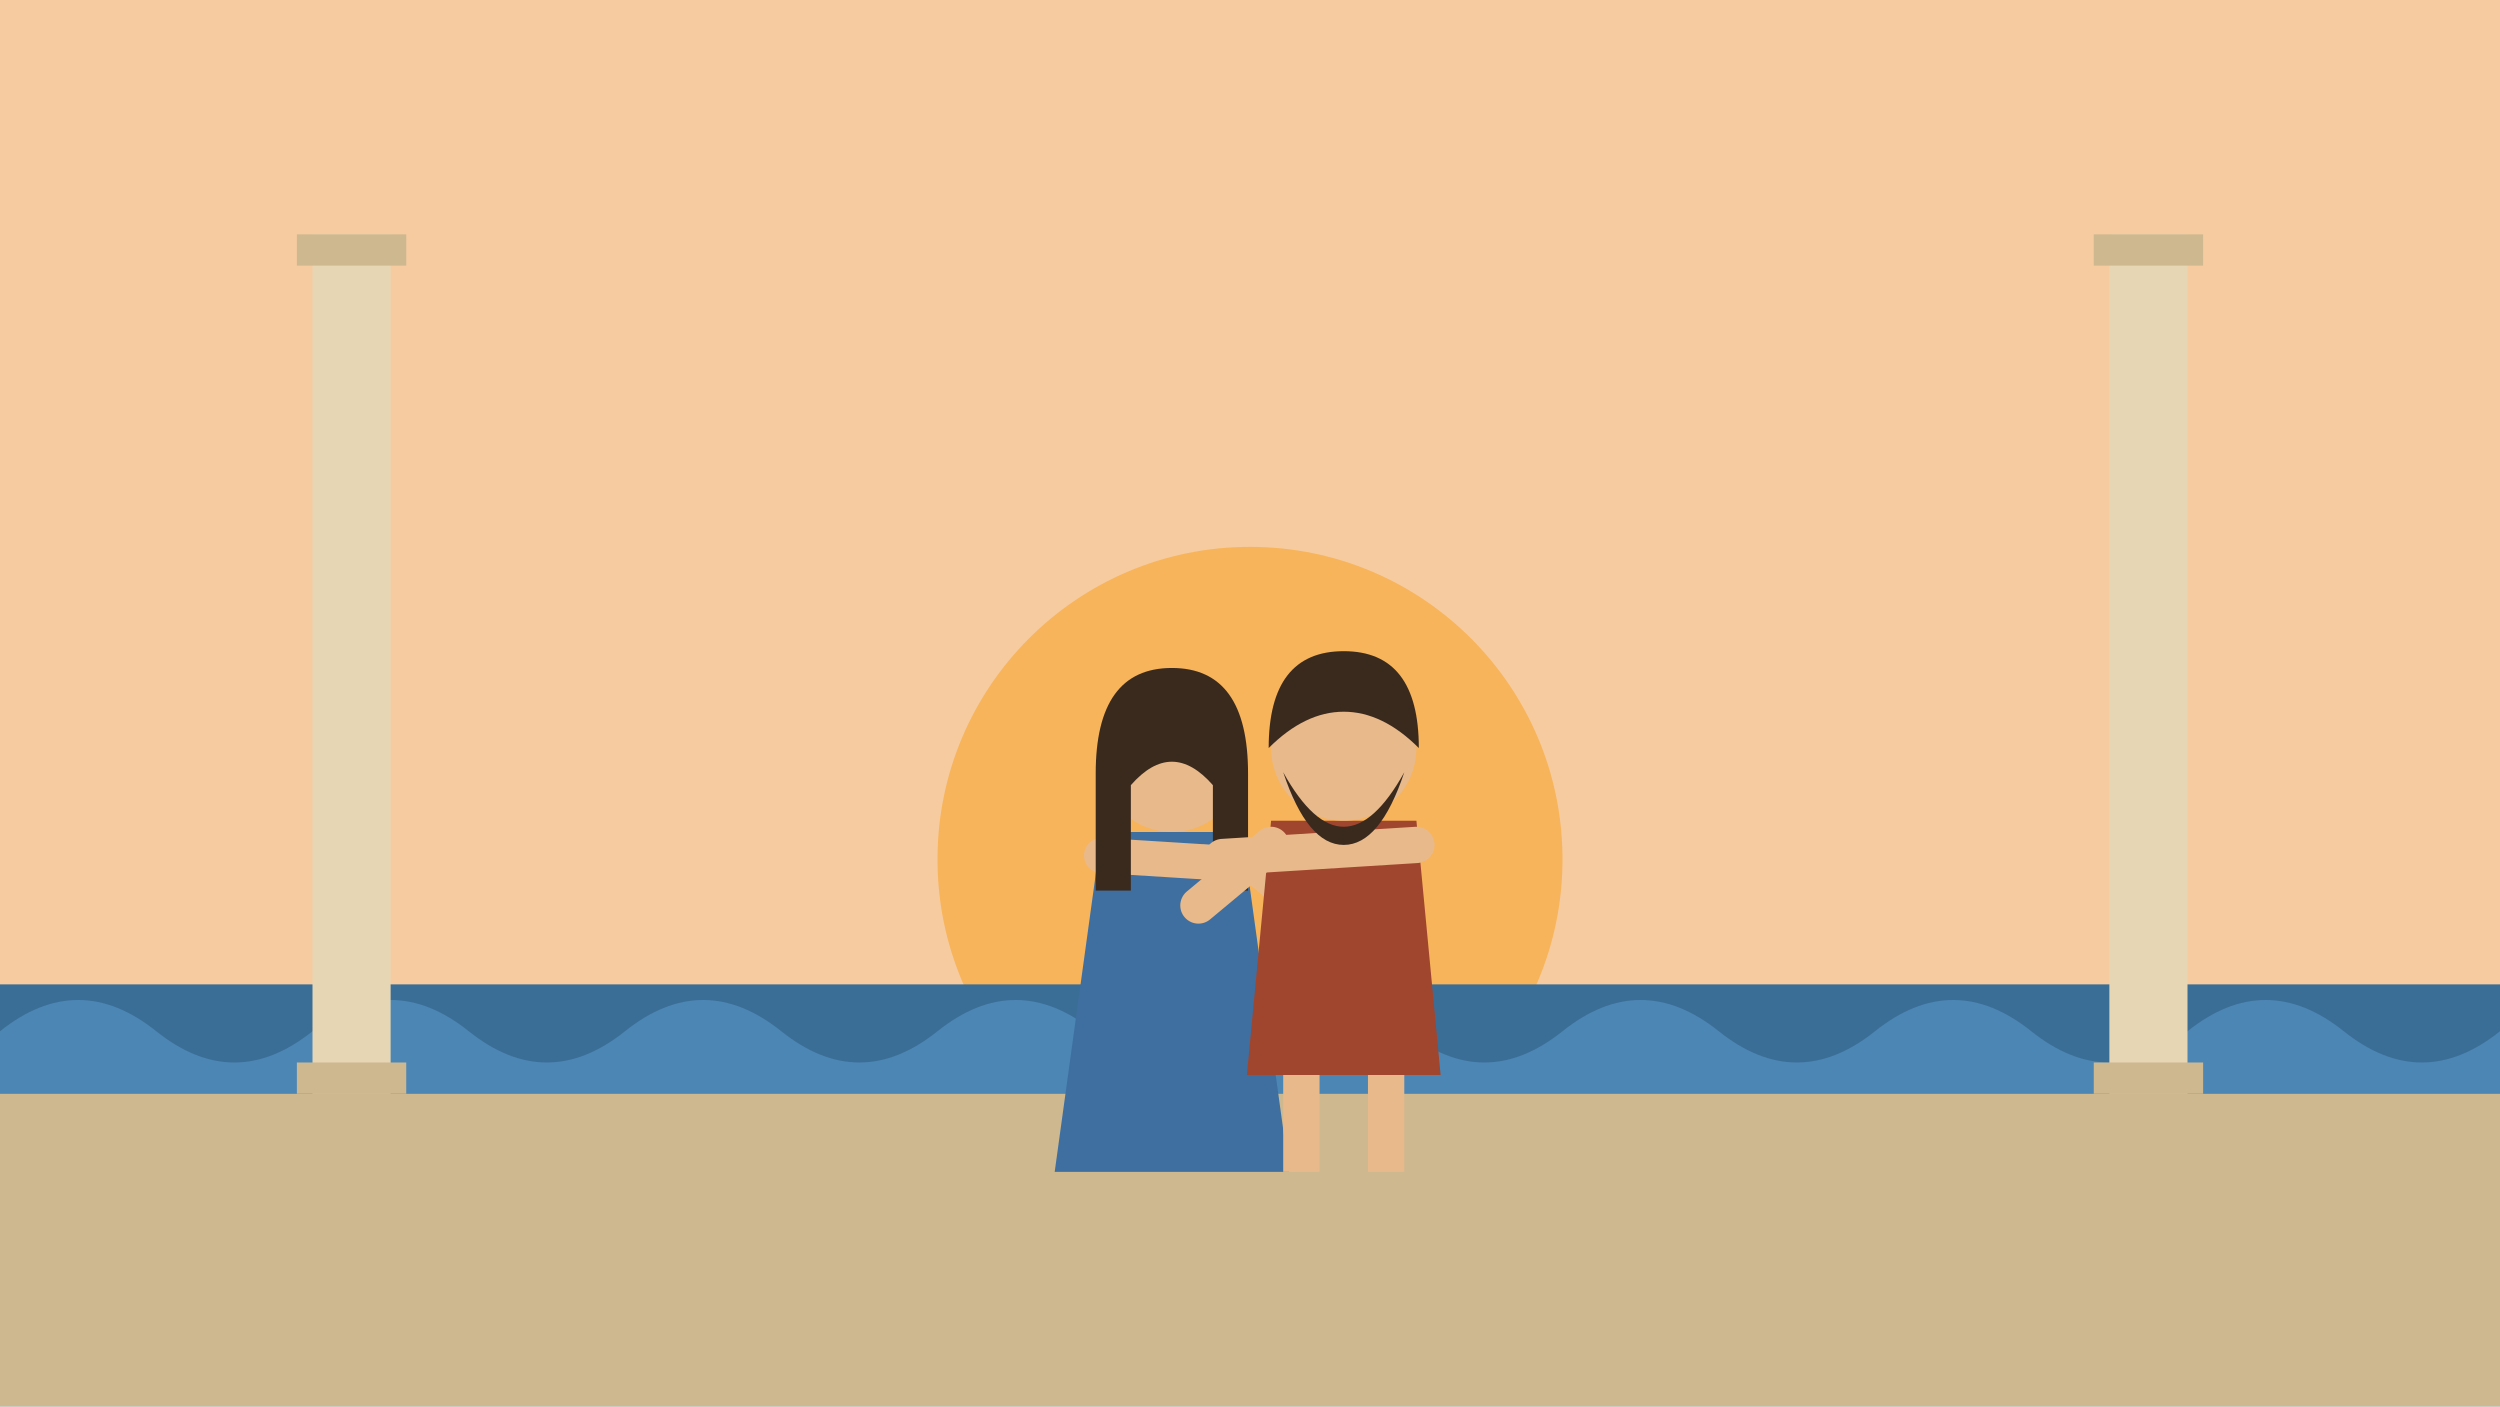
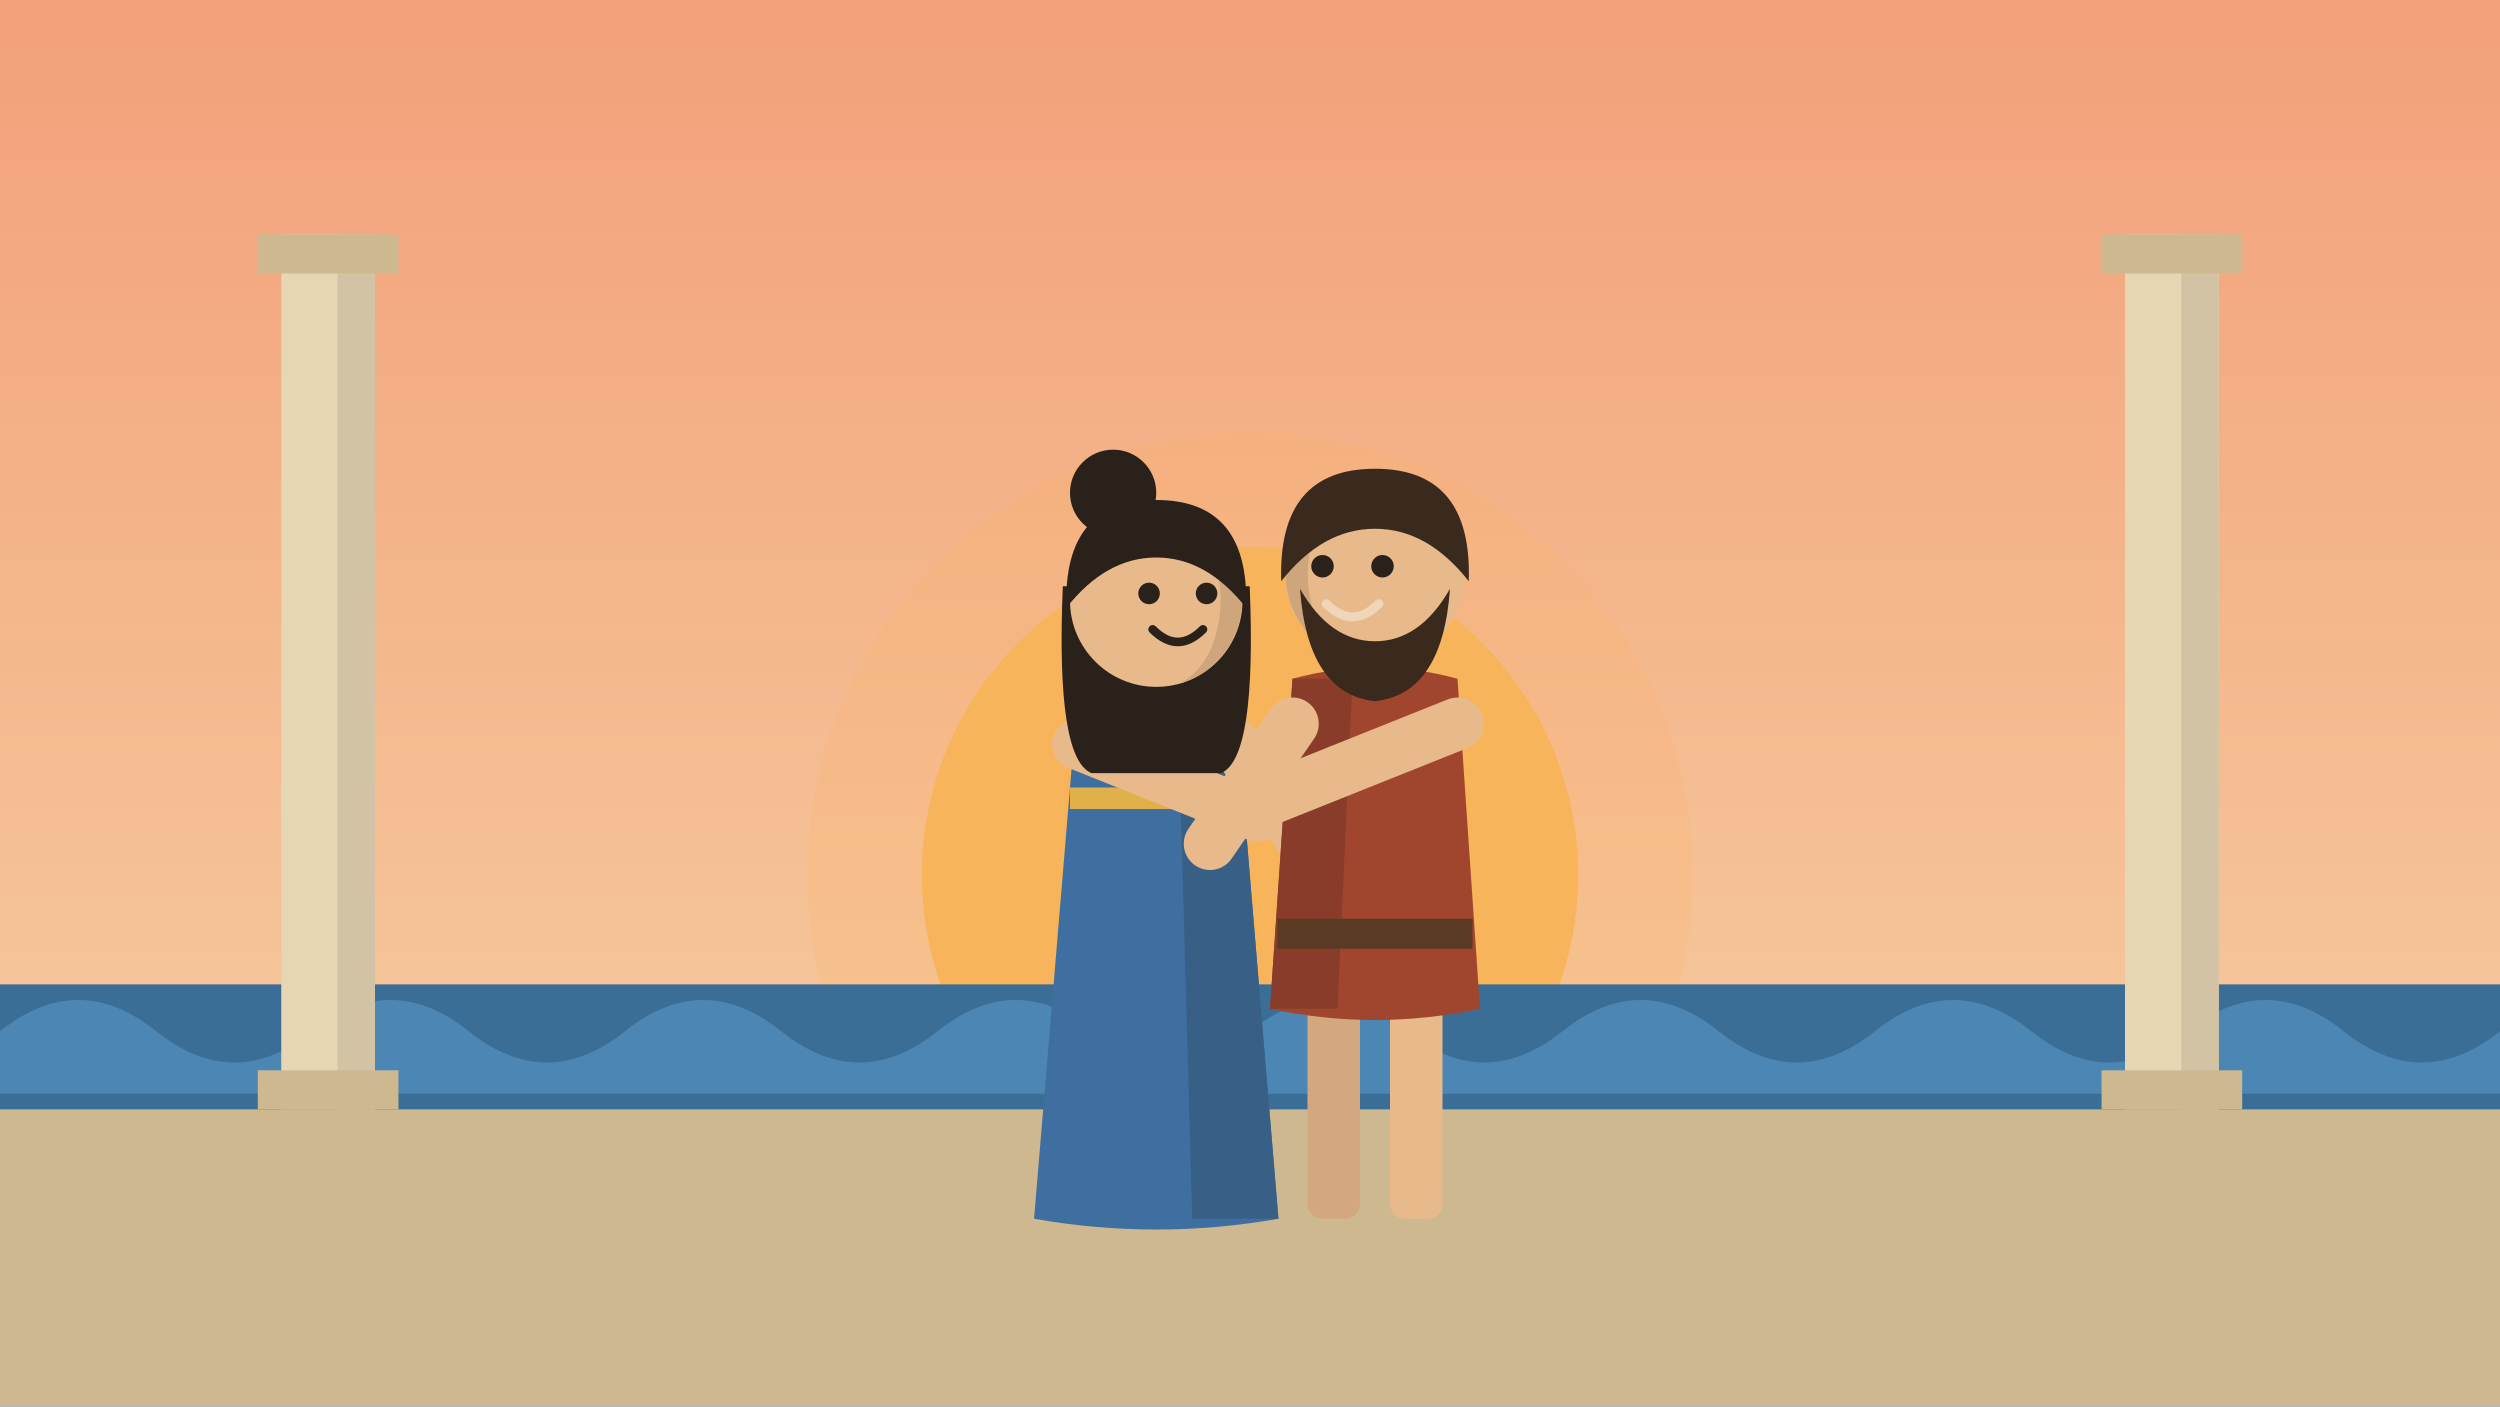
<svg xmlns="http://www.w3.org/2000/svg" viewBox="0 0 320 180">
-   <rect width="320" height="180" fill="#F6CBA0" />
-   <circle cx="160" cy="110" r="40" fill="#F7B45A" />
+   <defs>
+     <linearGradient id="sk" x1="0" y1="0" x2="0" y2="1">
+       <stop offset="0" stop-color="#F2A07A" />
+       <stop offset="1" stop-color="#F7D3A6" />
+     </linearGradient>
+   </defs>
+   <rect width="320" height="180" fill="url(#sk)" />
+   <circle cx="160" cy="112" r="42" fill="#F7B45A" />
+   <circle cx="160" cy="112" r="56.7" fill="#F7B45A" opacity=".18" />
  <rect y="126" width="320" height="54" fill="#3B6E96" />
  <path d="M0 132 q10 -8 20 0 t20 0 t20 0 t20 0 t20 0 t20 0 t20 0 t20 0 t20 0 t20 0 t20 0 t20 0 t20 0 t20 0 t20 0 t20 0 t20 0 t20 0 v8 H0z" fill="#4C86B4" />
-   <rect y="140" width="320" height="40" fill="#CDB88F" />
-   <rect x="40" y="30" width="10" height="110" fill="#E6D6B4" />
-   <rect x="38" y="30" width="14" height="4" fill="#CDB88F" />
-   <rect x="38" y="136" width="14" height="4" fill="#CDB88F" />
-   <rect x="270" y="30" width="10" height="110" fill="#E6D6B4" />
-   <rect x="268" y="30" width="14" height="4" fill="#CDB88F" />
-   <rect x="268" y="136" width="14" height="4" fill="#CDB88F" />
-   <g transform="translate(150 150) scale(1.5 1.5)">
-     <path d="M-6 -29 L6 -29 L10 0 L-10 0 Z" fill="#3E6FA0" />
-     <line x1="-6" y1="-27" x2="10" y2="-26" stroke="#E8B98A" stroke-width="3" stroke-linecap="round" />
-     <line x1="6" y1="-27" x2="12" y2="-22" stroke="#E8B98A" stroke-width="3" stroke-linecap="round" />
-     <circle cx="0" cy="-35" r="6" fill="#E8B98A" />
-     <path d="M-6.5 -34 q0 -9 6.5 -9 q6.5 0 6.5 9 v10 h-3 v-9 q-3.5 -4 -7 0 v9 h-3z" fill="#3A2A1E" />
+   <rect y="148" width="320" height="32" fill="#386589" />
+   <rect y="142" width="320" height="38" fill="#CDB88F" />
+   <rect x="36" y="30" width="12" height="112" fill="#E6D6B4" />
+   <rect x="43.2" y="30" width="4.8" height="112" fill="#D2C3A4" />
+   <rect x="33" y="30" width="18" height="5" fill="#CDB88F" />
+   <rect x="33" y="137" width="18" height="5" fill="#CDB88F" />
+   <rect x="272" y="30" width="12" height="112" fill="#E6D6B4" />
+   <rect x="279.2" y="30" width="4.8" height="112" fill="#D2C3A4" />
+   <rect x="269" y="30" width="18" height="5" fill="#CDB88F" />
+   <rect x="269" y="137" width="18" height="5" fill="#CDB88F" />
+   <g transform="translate(148 156) scale(0.92 0.92)">
+     <path d="M-11 -72 Q0 -75 11 -72 L17 0 Q0 3 -17 0 Z" fill="#3E6FA0" />
+     <path d="M3 -72 L11 -72 L17 0 L5 0 Z" fill="#385F86" />
+     <rect x="-12" y="-60" width="24" height="3" fill="#E0B04A" />
+     <line x1="-11" y1="-66" x2="14" y2="-56" stroke="#E8B98A" stroke-width="7" stroke-linecap="round" />
+     <line x1="11" y1="-66" x2="22" y2="-50" stroke="#E8B98A" stroke-width="7" stroke-linecap="round" />
+     <path d="M-13 -88 Q-14 -64 -9 -62 L9 -62 Q14 -64 13 -88 Z" fill="#2A211B" />
+     <circle cx="0" cy="-86" r="12" fill="#E8B98A" />
+     <path d="M3 -97.6 A12 12 0 0 1 3 -74.4 A8 12 0 0 0 3 -97.6 Z" fill="#CFA57B" />
+     <path d="M-12.5 -85 Q-13 -100 0 -100 Q13 -100 12.5 -85 Q7 -92 0 -92 Q-7 -92 -12.5 -85 Z" fill="#2A211B" />
+     <circle cx="-6" cy="-101" r="6" fill="#2A211B" />
+     <circle cx="-1" cy="-87" r="1.5" fill="#2A211B" />
+     <circle cx="7" cy="-87" r="1.5" fill="#2A211B" />
+     <path d="M-0.5 -82 Q3 -78.5 6.5 -82" stroke="#2A211B" stroke-width="1.2" fill="none" stroke-linecap="round" />
  </g>
-   <g transform="translate(172 150) scale(-1.55 1.55)">
-     <rect x="-5" y="-9" width="3" height="9" fill="#E8B98A" />
-     <rect x="2" y="-9" width="3" height="9" fill="#E8B98A" />
-     <path d="M-6 -29 L6 -29 L8 -8 L-8 -8 Z" fill="#A0452E" />
-     <line x1="-6" y1="-27" x2="10" y2="-26" stroke="#E8B98A" stroke-width="3" stroke-linecap="round" />
-     <line x1="6" y1="-27" x2="12" y2="-22" stroke="#E8B98A" stroke-width="3" stroke-linecap="round" />
-     <circle cx="0" cy="-35" r="6" fill="#E8B98A" />
-     <path d="M-6.2 -35 q0 -8 6.2 -8 q6.2 0 6.2 8 q-3 -3 -6.2 -3 q-3.2 0 -6.2 3z" fill="#3A2A1E" />
-     <path d="M-5 -33 q5 9 10 0 q-2 6 -5 6 q-3 0 -5 -6z" fill="#3A2A1E" />
+   <g transform="translate(176 156) scale(-0.96 0.96)">
+     <rect x="-9" y="-30" width="7" height="30" rx="2" fill="#E8B98A" />
+     <rect x="2" y="-30" width="7" height="30" rx="2" fill="#D3A87E" />
+     <path d="M-11 -72 Q0 -75 11 -72 L14 -28 Q0 -25 -14 -28 Z" fill="#A0452E" />
+     <path d="M3 -72 L11 -72 L14 -28 L5 -28 Z" fill="#883C29" />
+     <rect x="-13" y="-40" width="26" height="4" fill="#5A3A22" />
+     <line x1="-11" y1="-66" x2="14" y2="-56" stroke="#E8B98A" stroke-width="7" stroke-linecap="round" />
+     <line x1="11" y1="-66" x2="22" y2="-50" stroke="#E8B98A" stroke-width="7" stroke-linecap="round" />
+     <circle cx="0" cy="-86" r="12" fill="#E8B98A" />
+     <path d="M3 -97.6 A12 12 0 0 1 3 -74.4 A8 12 0 0 0 3 -97.6 Z" fill="#CFA57B" />
+     <path d="M-12.5 -85 Q-13 -100 0 -100 Q13 -100 12.5 -85 Q7 -92 0 -92 Q-7 -92 -12.5 -85 Z" fill="#3A2A1E" />
+     <path d="M-10 -84 Q-9 -70 0 -69 Q9 -70 10 -84 Q6 -77 0 -77 Q-6 -77 -10 -84 Z" fill="#3A2A1E" />
+     <circle cx="-1" cy="-87" r="1.5" fill="#2A211B" />
+     <circle cx="7" cy="-87" r="1.5" fill="#2A211B" />
+     <path d="M-0.5 -82 Q3 -78.5 6.5 -82" stroke="#F0D6B8" stroke-width="1.2" fill="none" stroke-linecap="round" />
  </g>
</svg>
